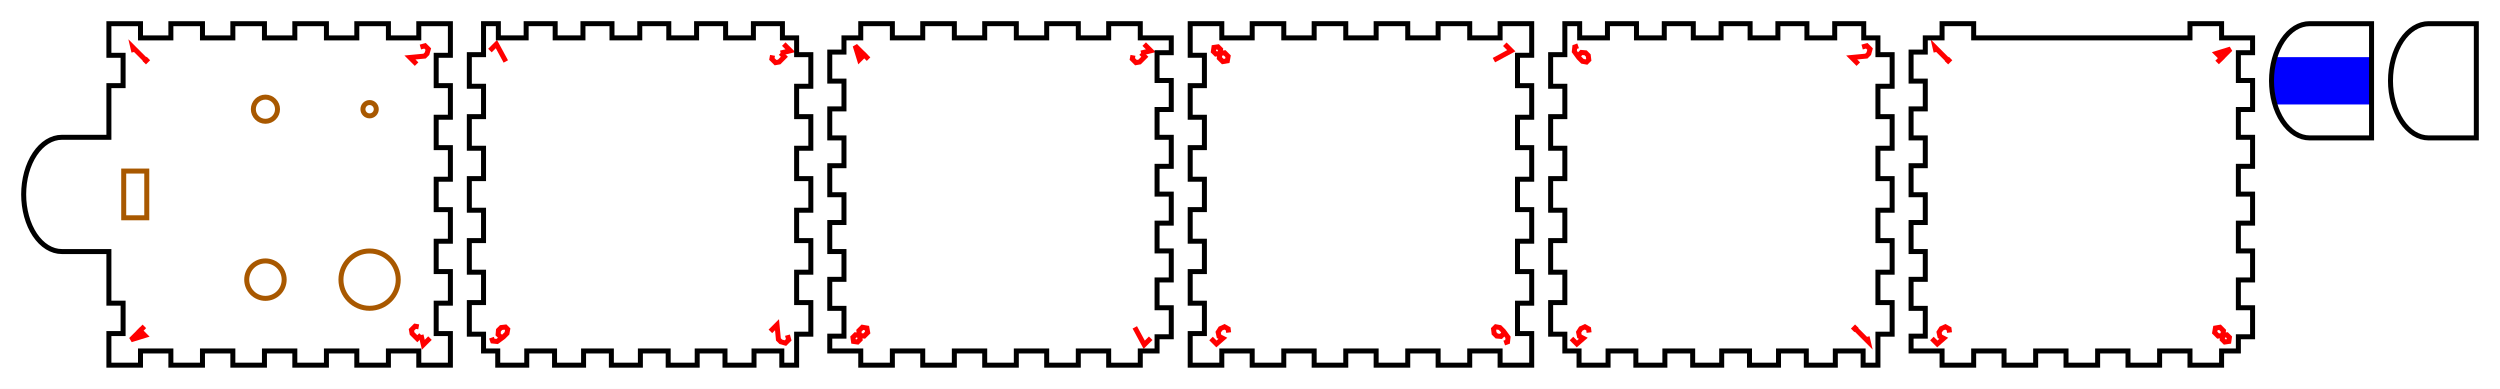
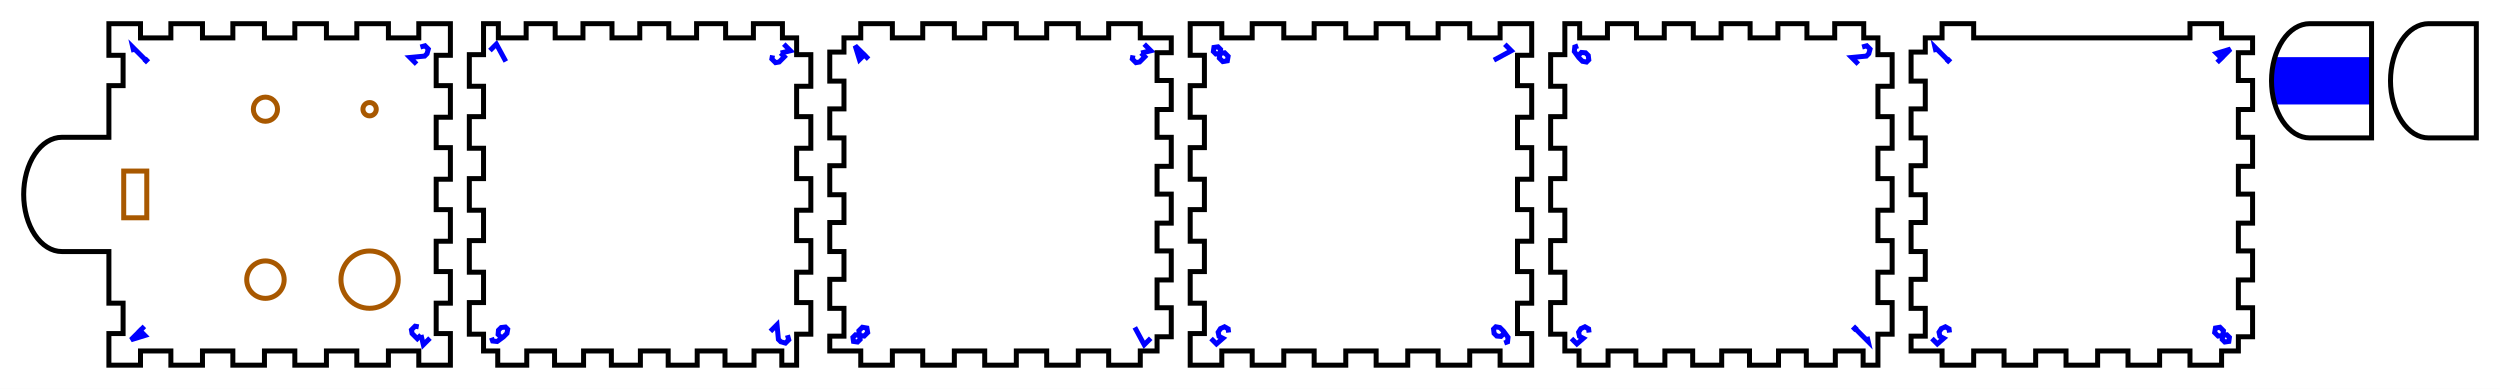
<svg xmlns="http://www.w3.org/2000/svg" width="528.04mm" height="82.13mm" viewBox="0 0 528.04 82.13">
  <rect x="0.0" y="0.0" width="528.04" height="82.13" fill="#ffffff" />
  <g fill="#0000ff" stroke="none">
    <path d="M 500.845,12.065 L 500.845,22.065 L 480.573,22.065 L 480.486,21.770 L 480.404,21.472 L 480.328,21.171 L 480.257,20.866 L 480.192,20.559 L 480.132,20.250 L 480.078,19.938 L 480.029,19.624 L 479.986,19.308 L 479.949,18.991 L 479.917,18.672 L 479.891,18.352 L 479.871,18.031 L 479.857,17.709 L 479.848,17.387 L 479.845,17.065 L 479.848,16.743 L 479.857,16.421 L 479.871,16.099 L 479.891,15.778 L 479.917,15.458 L 479.949,15.139 L 479.986,14.822 L 480.029,14.506 L 480.078,14.192 L 480.132,13.880 L 480.192,13.571 L 480.257,13.264 L 480.328,12.959 L 480.404,12.658 L 480.486,12.360 L 480.573,12.065 Z" />
  </g>
-   <g fill="none" stroke="#ff0000" stroke-width="1.056">
+   <g fill="none" stroke="#0000ff" stroke-width="1.056">
    <path d="M 88.792,9.936 L 89.764,9.664 L 90.466,10.366 L 90.194,11.338 L 89.685,11.848 L 86.585,12.142 L 87.988,13.545" />
    <path d="M 90.817,71.414 L 89.414,72.817 L 88.930,70.755" />
    <path d="M 88.930,70.755 L 88.141,71.544 L 87.038,70.441 L 86.901,69.673 L 87.673,68.901 L 88.441,69.038" />
    <path d="M 30.492,68.936 L 27.664,71.764 L 30.604,70.858 L 29.202,69.455" />
    <path d="M 28.286,10.988 L 28.050,9.980 L 30.878,12.808" />
    <path d="M 30.457,13.229 L 31.334,12.352" />
    <path d="M 103.478,10.681 L 104.846,9.313 L 106.833,12.984" />
    <path d="M 165.544,9.313 L 166.947,10.716 L 164.885,11.200" />
    <path d="M 164.885,11.200 L 165.674,11.989 L 164.571,13.092 L 163.803,13.229 L 163.031,12.457 L 163.168,11.689" />
    <path d="M 166.324,70.792 L 166.596,71.764 L 165.894,72.466 L 164.922,72.194 L 164.412,71.685 L 164.118,68.585 L 162.715,69.988" />
    <path d="M 103.810,71.328 L 104.057,72.028 L 105.007,72.129 L 106.314,71.173 L 107.078,70.410 L 107.236,69.550 L 106.763,69.076 L 105.850,69.182 L 105.285,69.748 L 105.207,70.632 L 105.768,71.193 L 106.314,71.173" />
    <path d="M 183.454,12.492 L 180.626,9.664 L 181.532,12.604 L 182.935,11.202" />
    <path d="M 241.674,9.313 L 243.077,10.716 L 241.015,11.200" />
    <path d="M 241.015,11.200 L 241.804,11.989 L 240.701,13.092 L 239.933,13.229 L 239.161,12.457 L 239.298,11.689" />
    <path d="M 243.042,71.449 L 241.674,72.817 L 239.687,69.146" />
    <path d="M 181.548,70.842 L 181.671,71.701 L 181.133,72.239 L 180.275,72.115 L 180.151,71.257 L 180.689,70.719 L 181.548,70.842 L 182.533,70.979 L 183.268,70.244 L 183.103,69.287 L 182.146,69.122 L 181.411,69.857 L 181.548,70.842" />
    <path d="M 257.678,11.288 L 256.819,11.411 L 256.281,10.873 L 256.405,10.015 L 257.263,9.891 L 257.801,10.429 L 257.678,11.288 L 257.541,12.273 L 258.276,13.008 L 259.233,12.843 L 259.398,11.886 L 258.663,11.151 L 257.678,11.288" />
    <path d="M 317.839,9.348 L 319.207,10.716 L 315.536,12.703" />
    <path d="M 317.718,72.450 L 318.418,72.203 L 318.519,71.253 L 317.563,69.946 L 316.800,69.182 L 315.940,69.024 L 315.466,69.497 L 315.572,70.410 L 316.138,70.975 L 317.022,71.053 L 317.583,70.492 L 317.563,69.946" />
    <path d="M 255.791,71.501 L 256.931,72.641 L 258.291,71.456 L 257.480,71.040 L 257.293,70.175 L 257.775,69.412 L 258.625,69.018 L 259.409,69.462 L 259.508,70.240" />
    <path d="M 333.322,9.680 L 332.622,9.927 L 332.521,10.877 L 333.477,12.184 L 334.240,12.948 L 335.100,13.106 L 335.574,12.633 L 335.468,11.720 L 334.902,11.155 L 334.018,11.077 L 333.457,11.638 L 333.477,12.184" />
    <path d="M 393.312,9.936 L 394.284,9.664 L 394.986,10.366 L 394.714,11.338 L 394.205,11.848 L 391.105,12.142 L 392.508,13.545" />
    <path d="M 394.364,71.142 L 394.600,72.150 L 391.772,69.322" />
    <path d="M 392.193,68.901 L 391.316,69.778" />
    <path d="M 331.921,71.501 L 333.061,72.641 L 334.421,71.456 L 333.610,71.040 L 333.423,70.175 L 333.905,69.412 L 334.755,69.018 L 335.539,69.462 L 335.638,70.240" />
    <path d="M 408.936,10.988 L 408.700,9.980 L 411.528,12.808" />
    <path d="M 411.107,13.229 L 411.984,12.352" />
    <path d="M 468.288,13.194 L 471.116,10.366 L 468.176,11.272 L 469.578,12.675" />
    <path d="M 469.492,70.842 L 470.351,70.719 L 470.889,71.257 L 470.765,72.115 L 469.907,72.239 L 469.369,71.701 L 469.492,70.842 L 469.629,69.857 L 468.894,69.122 L 467.937,69.287 L 467.772,70.244 L 468.507,70.979 L 469.492,70.842" />
    <path d="M 408.051,71.501 L 409.191,72.641 L 410.551,71.456 L 409.740,71.040 L 409.553,70.175 L 410.035,69.412 L 410.885,69.018 L 411.669,69.462 L 411.768,70.240" />
  </g>
  <g fill="none" stroke="#a85800" stroke-width="1.056">
    <path d="M 26.130,46.000 L 31.000,46.000 L 31.000,36.130 L 26.130,36.130 Z" />
    <circle cx="78.065" cy="23.065" r="1.408" />
    <circle cx="56.065" cy="23.065" r="2.552" />
    <circle cx="56.065" cy="59.065" r="3.955" />
    <circle cx="78.065" cy="59.065" r="6.051" />
  </g>
  <g fill="none" stroke="#000000" stroke-width="1.056">
    <path d="M 95.130,5.000 L 95.130,11.675 L 92.130,11.675 L 92.130,18.091 L 95.130,18.091 L 95.130,24.766 L 92.130,24.766 L 92.130,31.182 L 95.130,31.182 L 95.130,37.857 L 92.130,37.857 L 92.130,44.273 L 95.130,44.273 L 95.130,50.948 L 92.130,50.948 L 92.130,57.364 L 95.130,57.364 L 95.130,64.039 L 92.130,64.039 L 92.130,70.455 L 95.130,70.455 L 95.130,77.130 L 88.455,77.130 L 88.455,74.130 L 82.039,74.130 L 82.039,77.130 L 75.364,77.130 L 75.364,74.130 L 68.948,74.130 L 68.948,77.130 L 62.273,77.130 L 62.273,74.130 L 55.857,74.130 L 55.857,77.130 L 49.182,77.130 L 49.182,74.130 L 42.766,74.130 L 42.766,77.130 L 36.091,77.130 L 36.091,74.130 L 29.675,74.130 L 29.675,77.130 L 23.000,77.130 L 23.000,70.455 L 26.000,70.455 L 26.000,64.039 L 23.000,64.039 L 23.000,53.130 L 13.063,53.130 L 12.271,53.072 L 11.486,52.897 L 10.716,52.608 L 9.969,52.207 L 9.253,51.699 L 8.574,51.089 L 7.939,50.382 L 7.354,49.586 L 6.824,48.709 L 6.354,47.758 L 5.948,46.744 L 5.611,45.675 L 5.346,44.561 L 5.154,43.415 L 5.039,42.245 L 5.000,41.065 L 5.039,39.885 L 5.154,38.715 L 5.346,37.569 L 5.611,36.455 L 5.948,35.386 L 6.354,34.372 L 6.824,33.421 L 7.354,32.544 L 7.939,31.748 L 8.574,31.041 L 9.253,30.431 L 9.969,29.923 L 10.716,29.522 L 11.486,29.233 L 12.271,29.058 L 13.063,29.000 L 23.000,29.000 L 23.000,18.091 L 26.000,18.091 L 26.000,11.675 L 23.000,11.675 L 23.000,5.000 L 29.675,5.000 L 29.675,8.000 L 36.091,8.000 L 36.091,5.000 L 42.766,5.000 L 42.766,8.000 L 49.182,8.000 L 49.182,5.000 L 55.857,5.000 L 55.857,8.000 L 62.273,8.000 L 62.273,5.000 L 68.948,5.000 L 68.948,8.000 L 75.364,8.000 L 75.364,5.000 L 82.039,5.000 L 82.039,8.000 L 88.455,8.000 L 88.455,5.000 Z" />
    <path d="M 102.130,5.000 L 105.260,5.000 L 105.260,8.000 L 111.130,8.000 L 111.130,5.000 L 117.260,5.000 L 117.260,8.000 L 123.130,8.000 L 123.130,5.000 L 129.260,5.000 L 129.260,8.000 L 135.130,8.000 L 135.130,5.000 L 141.260,5.000 L 141.260,8.000 L 147.130,8.000 L 147.130,5.000 L 153.260,5.000 L 153.260,8.000 L 159.130,8.000 L 159.130,5.000 L 165.260,5.000 L 165.260,8.000 L 168.260,8.000 L 168.260,11.545 L 171.260,11.545 L 171.260,18.221 L 168.260,18.221 L 168.260,24.636 L 171.260,24.636 L 171.260,31.312 L 168.260,31.312 L 168.260,37.727 L 171.260,37.727 L 171.260,44.403 L 168.260,44.403 L 168.260,50.818 L 171.260,50.818 L 171.260,57.494 L 168.260,57.494 L 168.260,63.909 L 171.260,63.909 L 171.260,70.585 L 168.260,70.585 L 168.260,77.130 L 165.130,77.130 L 165.130,74.130 L 159.260,74.130 L 159.260,77.130 L 153.130,77.130 L 153.130,74.130 L 147.260,74.130 L 147.260,77.130 L 141.130,77.130 L 141.130,74.130 L 135.260,74.130 L 135.260,77.130 L 129.130,77.130 L 129.130,74.130 L 123.260,74.130 L 123.260,77.130 L 117.130,77.130 L 117.130,74.130 L 111.260,74.130 L 111.260,77.130 L 105.130,77.130 L 105.130,74.130 L 102.130,74.130 L 102.130,70.585 L 99.130,70.585 L 99.130,63.909 L 102.130,63.909 L 102.130,57.494 L 99.130,57.494 L 99.130,50.818 L 102.130,50.818 L 102.130,44.403 L 99.130,44.403 L 99.130,37.727 L 102.130,37.727 L 102.130,31.312 L 99.130,31.312 L 99.130,24.636 L 102.130,24.636 L 102.130,18.221 L 99.130,18.221 L 99.130,11.545 L 102.130,11.545 Z" />
    <path d="M 178.260,8.000 L 181.805,8.000 L 181.805,5.000 L 188.481,5.000 L 188.481,8.000 L 194.896,8.000 L 194.896,5.000 L 201.572,5.000 L 201.572,8.000 L 207.987,8.000 L 207.987,5.000 L 214.663,5.000 L 214.663,8.000 L 221.078,8.000 L 221.078,5.000 L 227.754,5.000 L 227.754,8.000 L 234.169,8.000 L 234.169,5.000 L 240.845,5.000 L 240.845,8.000 L 247.390,8.000 L 247.390,11.130 L 244.390,11.130 L 244.390,17.000 L 247.390,17.000 L 247.390,23.130 L 244.390,23.130 L 244.390,29.000 L 247.390,29.000 L 247.390,35.130 L 244.390,35.130 L 244.390,41.000 L 247.390,41.000 L 247.390,47.130 L 244.390,47.130 L 244.390,53.000 L 247.390,53.000 L 247.390,59.130 L 244.390,59.130 L 244.390,65.000 L 247.390,65.000 L 247.390,71.130 L 244.390,71.130 L 244.390,74.130 L 240.845,74.130 L 240.845,77.130 L 234.169,77.130 L 234.169,74.130 L 227.754,74.130 L 227.754,77.130 L 221.078,77.130 L 221.078,74.130 L 214.663,74.130 L 214.663,77.130 L 207.987,77.130 L 207.987,74.130 L 201.572,74.130 L 201.572,77.130 L 194.896,77.130 L 194.896,74.130 L 188.481,74.130 L 188.481,77.130 L 181.805,77.130 L 181.805,74.130 L 175.260,74.130 L 175.260,71.000 L 178.260,71.000 L 178.260,65.130 L 175.260,65.130 L 175.260,59.000 L 178.260,59.000 L 178.260,53.130 L 175.260,53.130 L 175.260,47.000 L 178.260,47.000 L 178.260,41.130 L 175.260,41.130 L 175.260,35.000 L 178.260,35.000 L 178.260,29.130 L 175.260,29.130 L 175.260,23.000 L 178.260,23.000 L 178.260,17.130 L 175.260,17.130 L 175.260,11.000 L 178.260,11.000 Z" />
    <path d="M 251.390,5.000 L 258.065,5.000 L 258.065,8.000 L 264.481,8.000 L 264.481,5.000 L 271.156,5.000 L 271.156,8.000 L 277.572,8.000 L 277.572,5.000 L 284.247,5.000 L 284.247,8.000 L 290.663,8.000 L 290.663,5.000 L 297.338,5.000 L 297.338,8.000 L 303.754,8.000 L 303.754,5.000 L 310.429,5.000 L 310.429,8.000 L 316.845,8.000 L 316.845,5.000 L 323.520,5.000 L 323.520,11.675 L 320.520,11.675 L 320.520,18.091 L 323.520,18.091 L 323.520,24.766 L 320.520,24.766 L 320.520,31.182 L 323.520,31.182 L 323.520,37.857 L 320.520,37.857 L 320.520,44.273 L 323.520,44.273 L 323.520,50.948 L 320.520,50.948 L 320.520,57.364 L 323.520,57.364 L 323.520,64.039 L 320.520,64.039 L 320.520,70.455 L 323.520,70.455 L 323.520,77.130 L 316.845,77.130 L 316.845,74.130 L 310.429,74.130 L 310.429,77.130 L 303.754,77.130 L 303.754,74.130 L 297.338,74.130 L 297.338,77.130 L 290.663,77.130 L 290.663,74.130 L 284.247,74.130 L 284.247,77.130 L 277.572,77.130 L 277.572,74.130 L 271.156,74.130 L 271.156,77.130 L 264.481,77.130 L 264.481,74.130 L 258.065,74.130 L 258.065,77.130 L 251.390,77.130 L 251.390,70.455 L 254.390,70.455 L 254.390,64.039 L 251.390,64.039 L 251.390,57.364 L 254.390,57.364 L 254.390,50.948 L 251.390,50.948 L 251.390,44.273 L 254.390,44.273 L 254.390,37.857 L 251.390,37.857 L 251.390,31.182 L 254.390,31.182 L 254.390,24.766 L 251.390,24.766 L 251.390,18.091 L 254.390,18.091 L 254.390,11.675 L 251.390,11.675 Z" />
    <path d="M 330.520,5.000 L 333.650,5.000 L 333.650,8.000 L 339.520,8.000 L 339.520,5.000 L 345.650,5.000 L 345.650,8.000 L 351.520,8.000 L 351.520,5.000 L 357.650,5.000 L 357.650,8.000 L 363.520,8.000 L 363.520,5.000 L 369.650,5.000 L 369.650,8.000 L 375.520,8.000 L 375.520,5.000 L 381.650,5.000 L 381.650,8.000 L 387.520,8.000 L 387.520,5.000 L 393.650,5.000 L 393.650,8.000 L 396.650,8.000 L 396.650,11.545 L 399.650,11.545 L 399.650,18.221 L 396.650,18.221 L 396.650,24.636 L 399.650,24.636 L 399.650,31.312 L 396.650,31.312 L 396.650,37.727 L 399.650,37.727 L 399.650,44.403 L 396.650,44.403 L 396.650,50.818 L 399.650,50.818 L 399.650,57.494 L 396.650,57.494 L 396.650,63.909 L 399.650,63.909 L 399.650,70.585 L 396.650,70.585 L 396.650,77.130 L 393.520,77.130 L 393.520,74.130 L 387.650,74.130 L 387.650,77.130 L 381.520,77.130 L 381.520,74.130 L 375.650,74.130 L 375.650,77.130 L 369.520,77.130 L 369.520,74.130 L 363.650,74.130 L 363.650,77.130 L 357.520,77.130 L 357.520,74.130 L 351.650,74.130 L 351.650,77.130 L 345.520,77.130 L 345.520,74.130 L 339.650,74.130 L 339.650,77.130 L 333.520,77.130 L 333.520,74.130 L 330.520,74.130 L 330.520,70.585 L 327.520,70.585 L 327.520,63.909 L 330.520,63.909 L 330.520,57.494 L 327.520,57.494 L 327.520,50.818 L 330.520,50.818 L 330.520,44.403 L 327.520,44.403 L 327.520,37.727 L 330.520,37.727 L 330.520,31.312 L 327.520,31.312 L 327.520,24.636 L 330.520,24.636 L 330.520,18.221 L 327.520,18.221 L 327.520,11.545 L 330.520,11.545 Z" />
    <path d="M 406.650,8.000 L 410.195,8.000 L 410.195,5.000 L 416.871,5.000 L 416.871,8.000 L 462.559,8.000 L 462.559,5.000 L 469.235,5.000 L 469.235,8.000 L 475.780,8.000 L 475.780,11.130 L 472.780,11.130 L 472.780,17.000 L 475.780,17.000 L 475.780,23.130 L 472.780,23.130 L 472.780,29.000 L 475.780,29.000 L 475.780,35.130 L 472.780,35.130 L 472.780,41.000 L 475.780,41.000 L 475.780,47.130 L 472.780,47.130 L 472.780,53.000 L 475.780,53.000 L 475.780,59.130 L 472.780,59.130 L 472.780,65.000 L 475.780,65.000 L 475.780,71.130 L 472.780,71.130 L 472.780,74.130 L 469.235,74.130 L 469.235,77.130 L 462.559,77.130 L 462.559,74.130 L 456.144,74.130 L 456.144,77.130 L 449.468,77.130 L 449.468,74.130 L 443.053,74.130 L 443.053,77.130 L 436.377,77.130 L 436.377,74.130 L 429.962,74.130 L 429.962,77.130 L 423.286,77.130 L 423.286,74.130 L 416.871,74.130 L 416.871,77.130 L 410.195,77.130 L 410.195,74.130 L 403.650,74.130 L 403.650,71.000 L 406.650,71.000 L 406.650,65.130 L 403.650,65.130 L 403.650,59.000 L 406.650,59.000 L 406.650,53.130 L 403.650,53.130 L 403.650,47.000 L 406.650,47.000 L 406.650,41.130 L 403.650,41.130 L 403.650,35.000 L 406.650,35.000 L 406.650,29.130 L 403.650,29.130 L 403.650,23.000 L 406.650,23.000 L 406.650,17.130 L 403.650,17.130 L 403.650,11.000 L 406.650,11.000 Z" />
    <path d="M 500.910,5.000 L 500.910,29.130 L 487.843,29.130 L 487.051,29.072 L 486.266,28.897 L 485.496,28.608 L 484.749,28.207 L 484.033,27.699 L 483.354,27.089 L 482.719,26.382 L 482.134,25.586 L 481.604,24.709 L 481.134,23.758 L 480.728,22.744 L 480.391,21.675 L 480.126,20.561 L 479.934,19.415 L 479.819,18.245 L 479.780,17.065 L 479.819,15.885 L 479.934,14.715 L 480.126,13.569 L 480.391,12.455 L 480.728,11.386 L 481.134,10.372 L 481.604,9.421 L 482.134,8.544 L 482.719,7.748 L 483.354,7.041 L 484.033,6.431 L 484.749,5.923 L 485.496,5.522 L 486.266,5.233 L 487.051,5.058 L 487.843,5.000 Z" />
    <path d="M 523.040,5.000 L 523.040,29.130 L 512.973,29.130 L 512.181,29.072 L 511.396,28.897 L 510.626,28.608 L 509.879,28.207 L 509.163,27.699 L 508.484,27.089 L 507.849,26.382 L 507.264,25.586 L 506.734,24.709 L 506.264,23.758 L 505.858,22.744 L 505.521,21.675 L 505.256,20.561 L 505.064,19.415 L 504.949,18.245 L 504.910,17.065 L 504.949,15.885 L 505.064,14.715 L 505.256,13.569 L 505.521,12.455 L 505.858,11.386 L 506.264,10.372 L 506.734,9.421 L 507.264,8.544 L 507.849,7.748 L 508.484,7.041 L 509.163,6.431 L 509.879,5.923 L 510.626,5.522 L 511.396,5.233 L 512.181,5.058 L 512.973,5.000 Z" />
  </g>
</svg>
